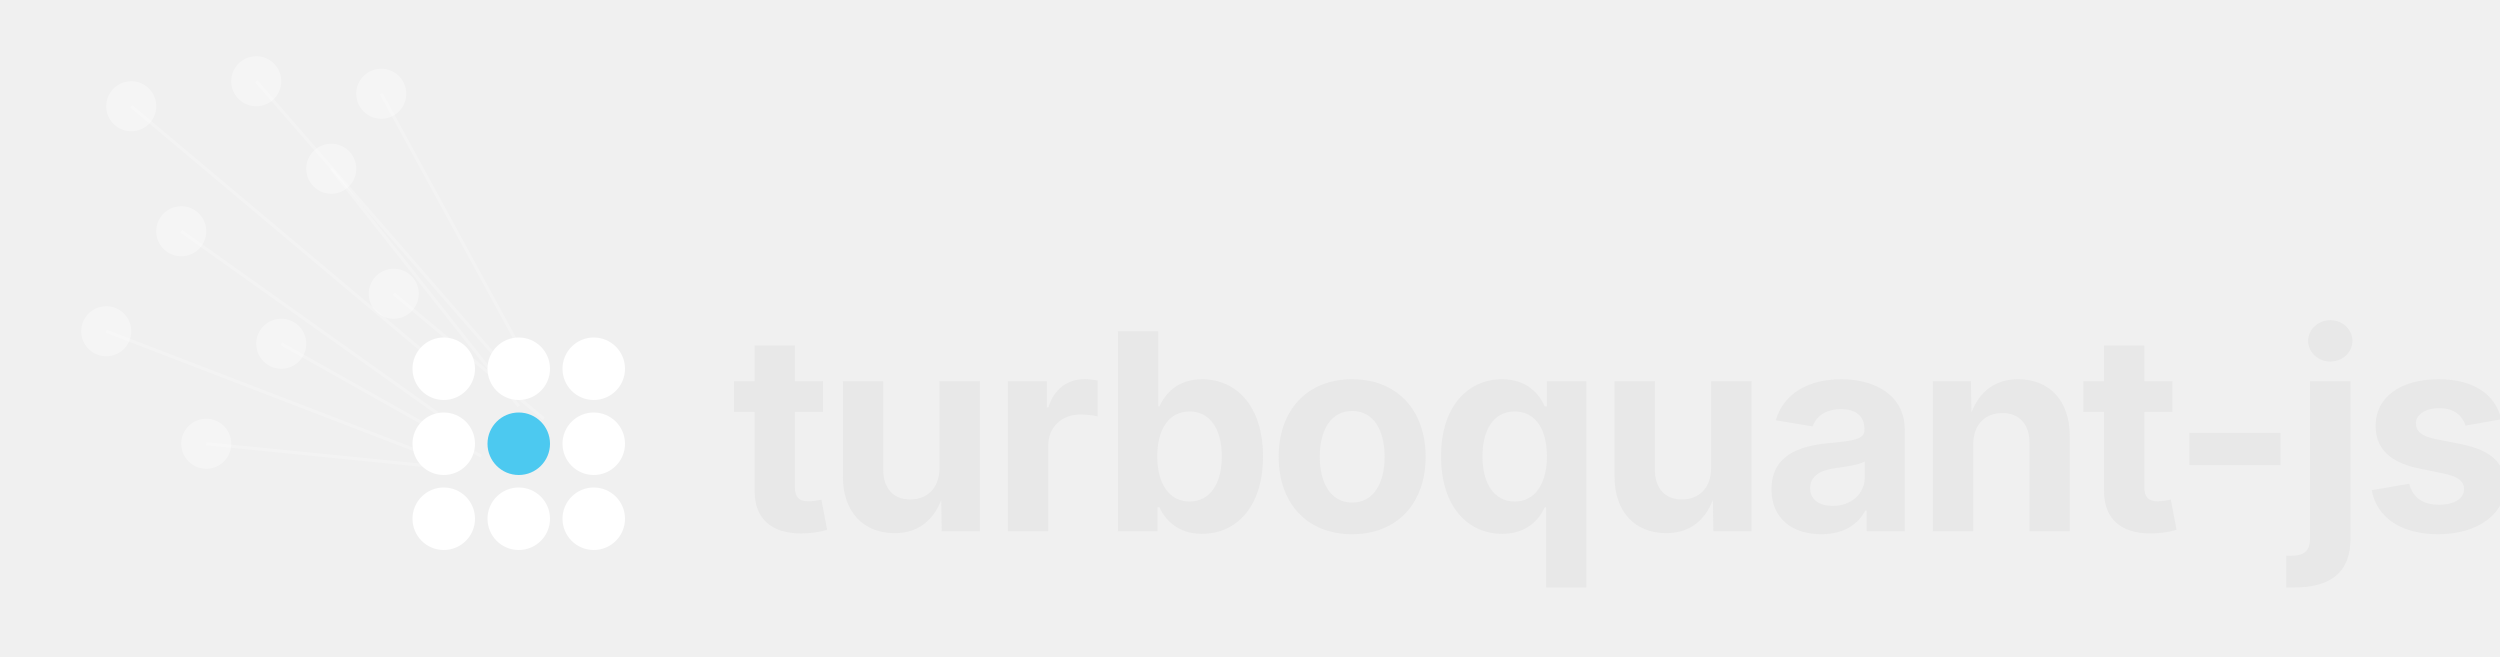
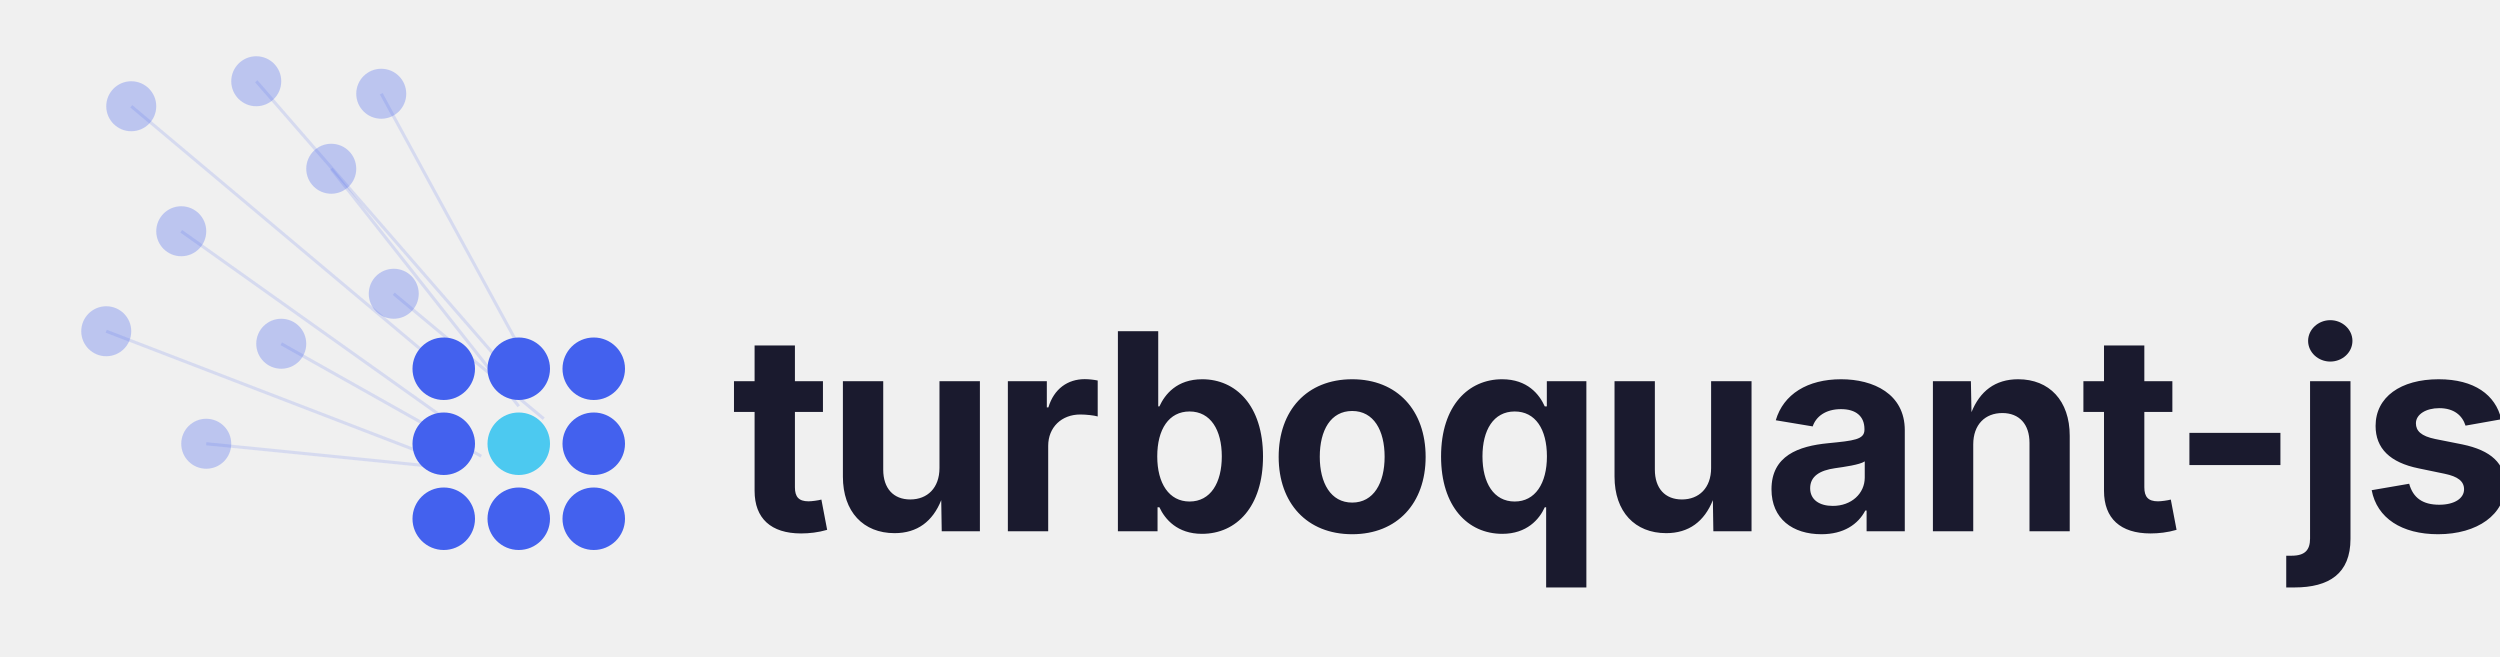
<svg xmlns="http://www.w3.org/2000/svg" viewBox="-9 -7 400 105" width="400" height="105">
-   <circle cx="12" cy="10" r="4" fill="white" opacity="0.35" />
-   <circle cx="32" cy="6" r="4" fill="white" opacity="0.35" />
-   <circle cx="20" cy="30" r="4" fill="white" opacity="0.35" />
-   <circle cx="44" cy="20" r="4" fill="white" opacity="0.35" />
-   <circle cx="8" cy="46" r="4" fill="white" opacity="0.35" />
-   <circle cx="36" cy="48" r="4" fill="white" opacity="0.35" />
-   <circle cx="52" cy="8" r="4" fill="white" opacity="0.35" />
-   <circle cx="54" cy="40" r="4" fill="white" opacity="0.35" />
-   <circle cx="24" cy="64" r="4" fill="white" opacity="0.35" />
-   <line x1="12" y1="10" x2="62" y2="52" stroke="white" stroke-width="0.5" opacity="0.2" />
-   <line x1="32" y1="6" x2="72" y2="52" stroke="white" stroke-width="0.5" opacity="0.2" />
-   <line x1="20" y1="30" x2="65" y2="62" stroke="white" stroke-width="0.5" opacity="0.2" />
-   <line x1="44" y1="20" x2="74" y2="58" stroke="white" stroke-width="0.5" opacity="0.2" />
-   <line x1="8" y1="46" x2="60" y2="66" stroke="white" stroke-width="0.5" opacity="0.2" />
-   <line x1="36" y1="48" x2="68" y2="66" stroke="white" stroke-width="0.5" opacity="0.2" />
-   <line x1="52" y1="8" x2="76" y2="52" stroke="white" stroke-width="0.5" opacity="0.2" />
-   <line x1="54" y1="40" x2="78" y2="60" stroke="white" stroke-width="0.5" opacity="0.2" />
-   <line x1="24" y1="64" x2="64" y2="68" stroke="white" stroke-width="0.5" opacity="0.2" />
-   <circle cx="62" cy="52" r="5" fill="white" />
-   <circle cx="74" cy="52" r="5" fill="white" />
-   <circle cx="86" cy="52" r="5" fill="white" />
-   <circle cx="62" cy="64" r="5" fill="white" />
+   <circle cx="12" cy="10" r="4" fill="#4361ee" opacity="0.3" />
+   <circle cx="32" cy="6" r="4" fill="#4361ee" opacity="0.3" />
+   <circle cx="20" cy="30" r="4" fill="#4361ee" opacity="0.3" />
+   <circle cx="44" cy="20" r="4" fill="#4361ee" opacity="0.3" />
+   <circle cx="8" cy="46" r="4" fill="#4361ee" opacity="0.3" />
+   <circle cx="36" cy="48" r="4" fill="#4361ee" opacity="0.3" />
+   <circle cx="52" cy="8" r="4" fill="#4361ee" opacity="0.3" />
+   <circle cx="54" cy="40" r="4" fill="#4361ee" opacity="0.3" />
+   <circle cx="24" cy="64" r="4" fill="#4361ee" opacity="0.3" />
+   <line x1="12" y1="10" x2="62" y2="52" stroke="#4361ee" stroke-width="0.5" opacity="0.15" />
+   <line x1="32" y1="6" x2="72" y2="52" stroke="#4361ee" stroke-width="0.5" opacity="0.15" />
+   <line x1="20" y1="30" x2="65" y2="62" stroke="#4361ee" stroke-width="0.5" opacity="0.15" />
+   <line x1="44" y1="20" x2="74" y2="58" stroke="#4361ee" stroke-width="0.5" opacity="0.15" />
+   <line x1="8" y1="46" x2="60" y2="66" stroke="#4361ee" stroke-width="0.5" opacity="0.15" />
+   <line x1="36" y1="48" x2="68" y2="66" stroke="#4361ee" stroke-width="0.5" opacity="0.15" />
+   <line x1="52" y1="8" x2="76" y2="52" stroke="#4361ee" stroke-width="0.5" opacity="0.15" />
+   <line x1="54" y1="40" x2="78" y2="60" stroke="#4361ee" stroke-width="0.5" opacity="0.15" />
+   <line x1="24" y1="64" x2="64" y2="68" stroke="#4361ee" stroke-width="0.5" opacity="0.15" />
+   <circle cx="62" cy="52" r="5" fill="#4361ee" />
+   <circle cx="74" cy="52" r="5" fill="#4361ee" />
+   <circle cx="86" cy="52" r="5" fill="#4361ee" />
+   <circle cx="62" cy="64" r="5" fill="#4361ee" />
  <circle cx="74" cy="64" r="5" fill="#4cc9f0" />
-   <circle cx="86" cy="64" r="5" fill="white" />
-   <circle cx="62" cy="76" r="5" fill="white" />
-   <circle cx="74" cy="76" r="5" fill="white" />
-   <circle cx="86" cy="76" r="5" fill="white" />
-   <text x="108" y="62" dominant-baseline="central" font-family="system-ui, -apple-system, 'Segoe UI', sans-serif" font-weight="700" font-size="44" fill="#e8e8e8" letter-spacing="-1">turboquant-js</text>
+   <circle cx="86" cy="64" r="5" fill="#4361ee" />
+   <circle cx="62" cy="76" r="5" fill="#4361ee" />
+   <circle cx="74" cy="76" r="5" fill="#4361ee" />
+   <circle cx="86" cy="76" r="5" fill="#4361ee" />
+   <text x="108" y="62" dominant-baseline="central" font-family="system-ui, -apple-system, 'Segoe UI', sans-serif" font-weight="700" font-size="44" fill="#1a1a2e" letter-spacing="-1">turboquant-js</text>
</svg>
